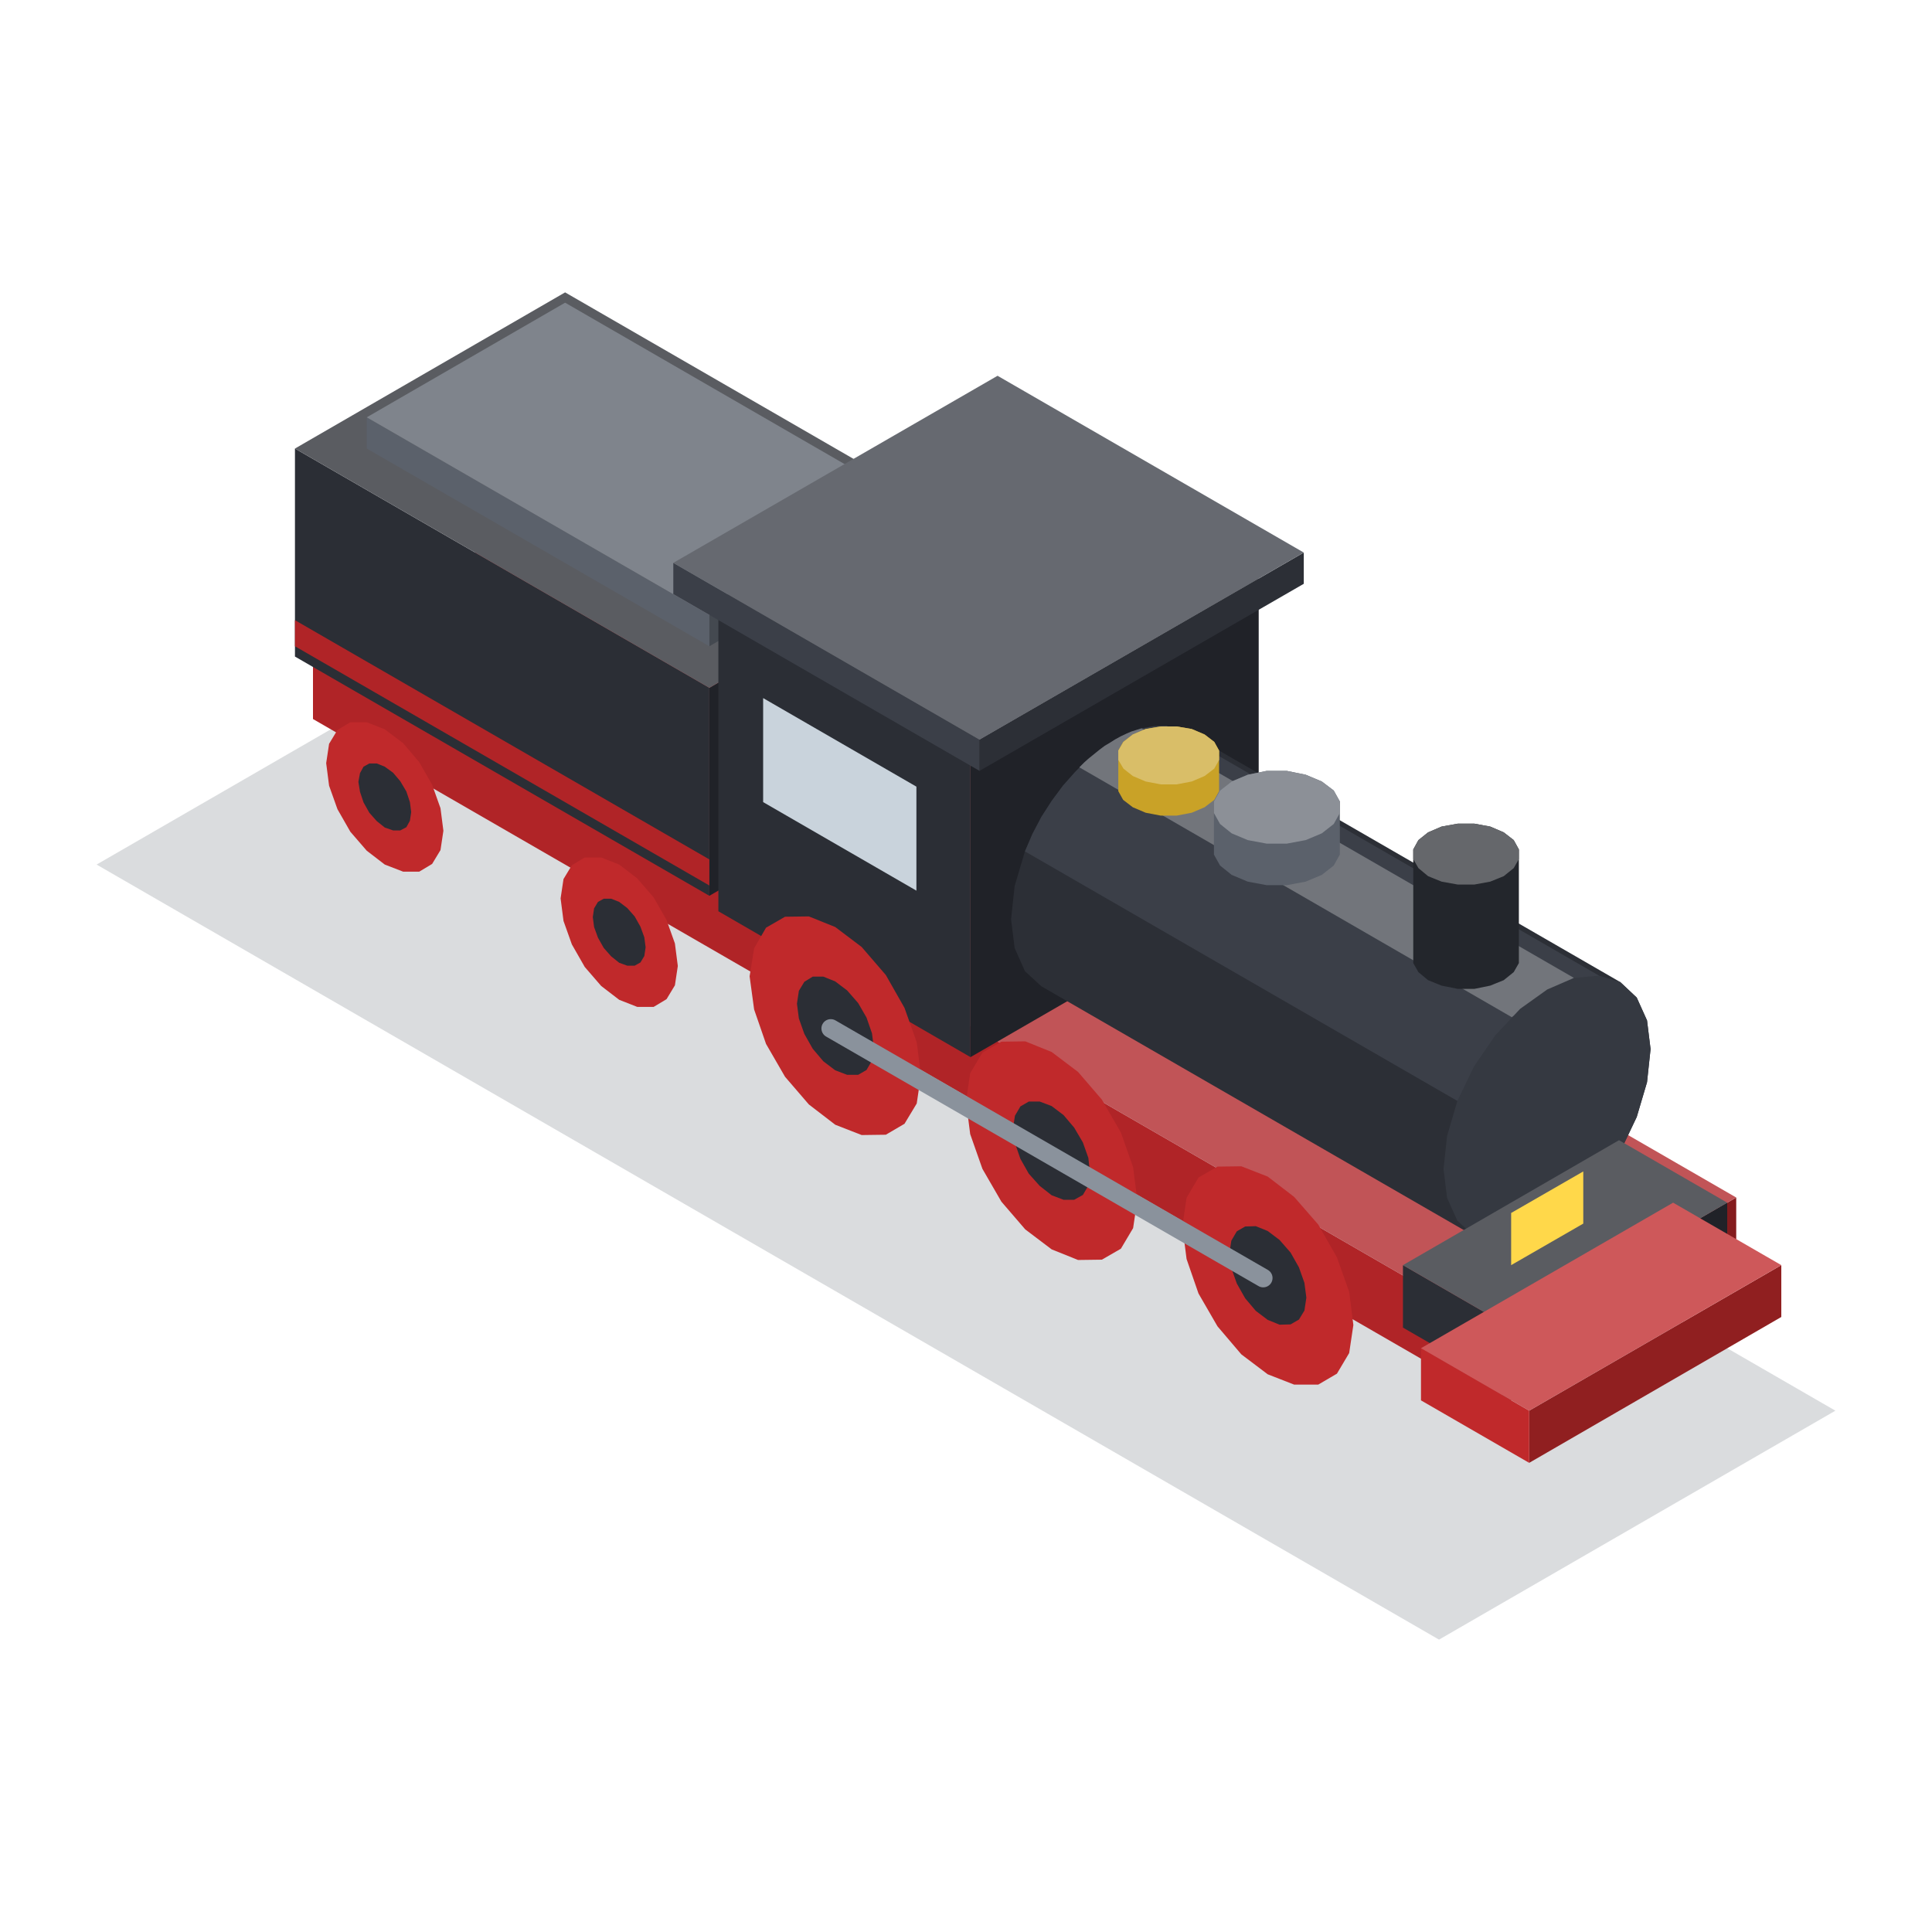
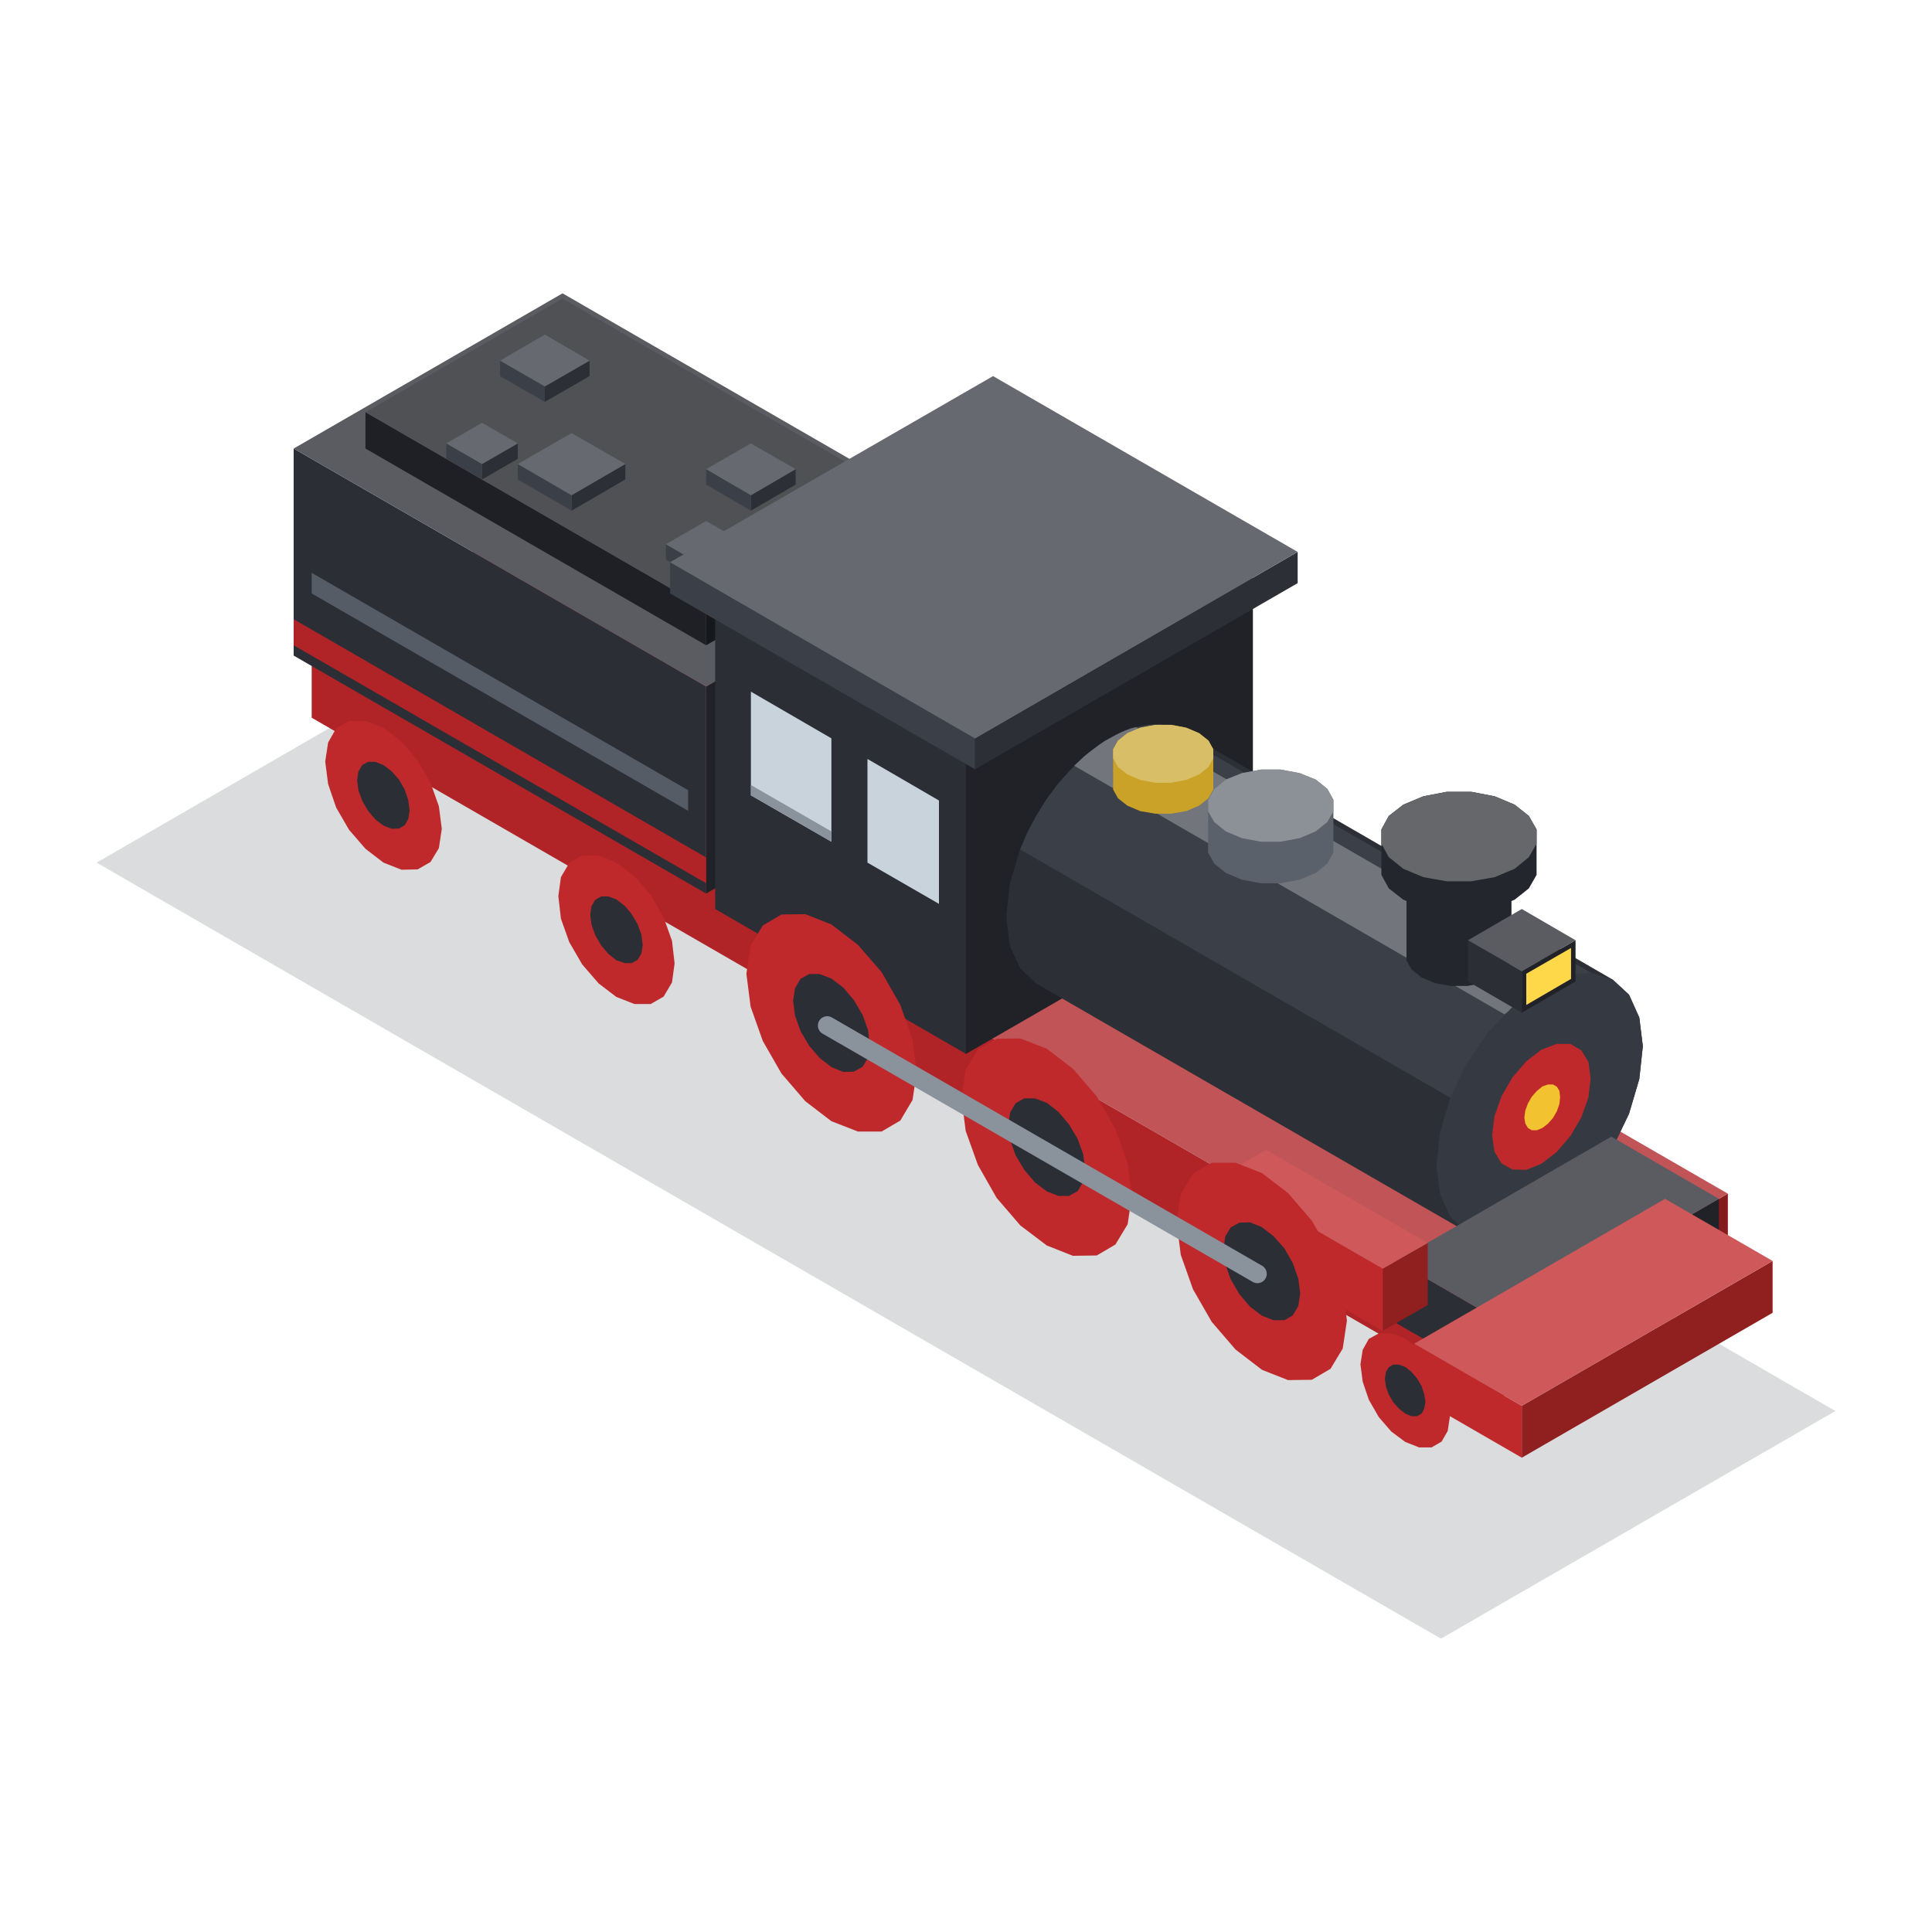
<svg xmlns="http://www.w3.org/2000/svg" viewBox="0 0 60 60" width="600" height="600">
-   <path d="M15.31 19.74 L57 43.81 L44.69 50.92 L3 26.85 Z" fill="#16202C" fill-opacity="0.16" />
-   <path d="M53.92 39.45 L46.65 43.65 L46.65 41.39 L53.92 37.19 Z" fill="#841B1D" />
-   <path d="M9.72 22.33 L46.65 43.65 L46.65 41.39 L9.72 20.07 Z" fill="#B02427" />
-   <path d="M16.99 15.87 L53.92 37.19 L46.65 41.39 L9.72 20.07 Z" fill="#C15457" />
-   <path d="M30.42 22.97 L22.03 27.82 L22.03 21.36 L30.42 16.51 Z" fill="#202228" />
-   <path d="M9.16 20.39 L22.03 27.82 L22.03 21.36 L9.16 13.93 Z" fill="#2B2E35" />
-   <path d="M17.55 9.08 L30.42 16.51 L22.03 21.36 L9.16 13.93 Z" fill="#5A5C61" />
-   <path d="M28.18 16.51 L22.03 20.07 L22.03 19.1 L28.18 15.54 Z" fill="#444950" />
-   <path d="M11.39 13.93 L22.03 20.07 L22.03 19.1 L11.39 12.96 Z" fill="#5B616B" />
-   <path d="M17.55 9.4 L28.18 15.54 L22.03 19.1 L11.39 12.96 Z" fill="#7F848C" />
-   <path d="M9.16 20.07 L22.03 27.5 L22.03 26.69 L9.16 19.26 Z" fill="#B02427" />
-   <path d="M13.77 25.8 L13.68 25.1 L13.42 24.37 L13.02 23.67 L12.52 23.08 L11.95 22.65 L11.39 22.43 L10.88 22.43 L10.48 22.67 L10.22 23.1 L10.13 23.7 L10.22 24.4 L10.48 25.13 L10.88 25.83 L11.39 26.42 L11.95 26.85 L12.52 27.07 L13.02 27.07 L13.42 26.83 L13.68 26.4 Z" fill="#C0292B" />
-   <path d="M12.77 25.22 L12.73 24.91 L12.62 24.58 L12.43 24.26 L12.21 24 L11.95 23.81 L11.7 23.71 L11.47 23.71 L11.29 23.81 L11.18 24.01 L11.13 24.28 L11.18 24.59 L11.29 24.92 L11.47 25.24 L11.7 25.5 L11.95 25.7 L12.21 25.79 L12.43 25.79 L12.62 25.69 L12.73 25.49 Z" fill="#2B2E35" />
-   <path d="M21.05 30 L20.96 29.3 L20.7 28.57 L20.3 27.87 L19.79 27.28 L19.23 26.85 L18.67 26.63 L18.16 26.63 L17.76 26.87 L17.5 27.3 L17.41 27.9 L17.5 28.6 L17.76 29.33 L18.16 30.03 L18.67 30.62 L19.23 31.05 L19.79 31.27 L20.3 31.27 L20.7 31.03 L20.96 30.6 Z" fill="#C0292B" />
-   <path d="M20.05 29.42 L20.01 29.11 L19.89 28.78 L19.71 28.46 L19.48 28.2 L19.23 28.01 L18.98 27.91 L18.75 27.91 L18.57 28.01 L18.45 28.21 L18.41 28.48 L18.45 28.79 L18.57 29.12 L18.75 29.44 L18.98 29.7 L19.23 29.9 L19.48 29.99 L19.71 29.99 L19.89 29.89 L20.01 29.69 Z" fill="#2B2E35" />
-   <path d="M39.09 27.66 L30.14 32.83 L30.14 23.13 L39.09 17.97 Z" fill="#202228" />
-   <path d="M22.31 28.3 L30.14 32.83 L30.14 23.13 L22.31 18.61 Z" fill="#2B2E35" />
-   <path d="M31.26 13.44 L39.09 17.97 L30.14 23.13 L22.31 18.61 Z" fill="#5A5C61" />
-   <path d="M40.49 18.13 L30.42 23.94 L30.42 22.97 L40.49 17.16 Z" fill="#2C2F36" />
-   <path d="M20.91 18.45 L30.42 23.94 L30.42 22.97 L20.91 17.48 Z" fill="#3B3F48" />
-   <path d="M30.98 11.67 L40.49 17.16 L30.42 22.97 L20.91 17.48 Z" fill="#666970" />
-   <path d="M23.7 24.91 L28.46 27.66 L28.46 24.43 L23.7 21.68 Z" fill="#C9D3DC" />
-   <path d="M31.4 28.55 L31.51 27.52 L31.83 26.44 L32.34 25.37 L33.01 24.4 L33.78 23.58 L34.62 22.97 L35.45 22.62 L36.23 22.54 L36.89 22.75 L50.32 30.5 L50.83 30.98 L51.15 31.69 L51.26 32.58 L51.15 33.61 L50.83 34.69 L50.32 35.76 L49.66 36.73 L48.88 37.55 L48.05 38.16 L47.21 38.51 L46.44 38.59 L45.77 38.38 L32.34 30.63 L31.83 30.16 L31.51 29.44 Z" fill="#2C2F36" />
-   <path d="M31.83 26.44 L32.06 25.9 L32.34 25.37 L32.66 24.87 L33.01 24.4 L33.39 23.97 L33.78 23.58 L34.2 23.25 L34.62 22.97 L35.04 22.76 L35.45 22.62 L35.85 22.55 L36.23 22.54 L49.66 30.3 L45.26 34.19 Z" fill="#3B3F48" />
-   <path d="M33.52 23.83 L33.67 23.68 L33.83 23.54 L33.99 23.41 L34.15 23.28 L34.31 23.16 L34.48 23.06 L34.64 22.96 L34.8 22.87 L34.97 22.79 L35.13 22.72 L35.29 22.67 L35.45 22.62 L48.88 30.37 L46.95 31.59 Z" fill="#72757B" />
-   <path d="M44.83 36.3 L44.94 35.28 L45.26 34.19 L45.77 33.13 L46.44 32.15 L47.21 31.33 L48.05 30.73 L48.88 30.37 L49.66 30.3 L50.32 30.5 L50.83 30.98 L51.15 31.69 L51.26 32.58 L51.15 33.61 L50.83 34.69 L50.32 35.76 L49.66 36.73 L48.88 37.55 L48.05 38.16 L47.21 38.51 L46.44 38.59 L45.77 38.38 L45.26 37.91 L44.94 37.2 Z" fill="#353941" />
-   <path d="M53.64 39.29 L46.93 43.17 L46.93 41.23 L53.64 37.35 Z" fill="#202228" />
-   <path d="M43.57 41.23 L46.93 43.17 L46.93 41.23 L43.57 39.29 Z" fill="#2B2E35" />
-   <path d="M50.28 35.41 L53.64 37.35 L46.93 41.23 L43.57 39.29 Z" fill="#5A5C61" />
-   <path d="M43.89 26.38 L44.05 26.09 L44.35 25.85 L44.77 25.67 L45.27 25.58 L45.79 25.58 L46.28 25.67 L46.7 25.85 L47.01 26.09 L47.17 26.38 L47.17 29.91 L47.01 30.19 L46.7 30.44 L46.28 30.61 L45.79 30.71 L45.27 30.71 L44.77 30.61 L44.35 30.44 L44.05 30.19 L43.89 29.91 Z" fill="#23262C" />
-   <path d="M46.7 27.21 L46.28 27.38 L45.79 27.47 L45.27 27.47 L44.77 27.38 L44.35 27.21 L44.05 26.96 L43.89 26.68 L43.89 26.38 L44.05 26.09 L44.35 25.85 L44.77 25.67 L45.27 25.58 L45.79 25.58 L46.28 25.67 L46.7 25.85 L47.01 26.09 L47.17 26.38 L47.17 26.68 L47.01 26.96 Z" fill="#65676B" />
-   <path d="M37.7 24.89 L37.89 24.55 L38.25 24.27 L38.75 24.06 L39.34 23.94 L39.96 23.94 L40.55 24.06 L41.05 24.27 L41.42 24.55 L41.61 24.89 L41.61 26.54 L41.42 26.88 L41.05 27.17 L40.55 27.38 L39.96 27.49 L39.34 27.49 L38.75 27.38 L38.25 27.17 L37.89 26.88 L37.7 26.54 Z" fill="#5B616B" />
-   <path d="M41.05 25.88 L40.55 26.09 L39.96 26.2 L39.34 26.2 L38.75 26.09 L38.25 25.88 L37.89 25.59 L37.7 25.25 L37.7 24.89 L37.89 24.55 L38.25 24.27 L38.75 24.06 L39.34 23.94 L39.96 23.94 L40.55 24.06 L41.05 24.27 L41.42 24.55 L41.61 24.89 L41.61 25.25 L41.42 25.59 Z" fill="#8C9097" />
-   <path d="M34.73 23.31 L34.88 23.04 L35.18 22.81 L35.58 22.64 L36.05 22.56 L36.54 22.56 L37.01 22.64 L37.41 22.81 L37.71 23.04 L37.86 23.31 L37.86 24.57 L37.71 24.84 L37.41 25.07 L37.01 25.24 L36.54 25.33 L36.05 25.33 L35.58 25.24 L35.18 25.07 L34.88 24.84 L34.73 24.57 Z" fill="#C9A227" />
-   <path d="M37.41 24.1 L37.01 24.27 L36.54 24.36 L36.05 24.36 L35.58 24.27 L35.18 24.1 L34.89 23.87 L34.73 23.6 L34.73 23.31 L34.89 23.04 L35.18 22.81 L35.58 22.64 L36.05 22.56 L36.54 22.56 L37.01 22.64 L37.41 22.81 L37.71 23.04 L37.86 23.31 L37.86 23.6 L37.71 23.87 Z" fill="#D9BE68" />
-   <path d="M55.32 40.9 L47.49 45.43 L47.49 43.81 L55.32 39.29 Z" fill="#901F20" />
-   <path d="M44.13 43.49 L47.49 45.43 L47.49 43.81 L44.13 41.87 Z" fill="#C0292B" />
-   <path d="M51.96 37.35 L55.32 39.29 L47.49 43.81 L44.13 41.87 Z" fill="#CE585A" />
-   <path d="M28.6 33.39 L28.47 32.37 L28.09 31.3 L27.51 30.28 L26.76 29.41 L25.94 28.79 L25.12 28.46 L24.38 28.47 L23.79 28.81 L23.42 29.45 L23.28 30.32 L23.42 31.35 L23.79 32.42 L24.38 33.44 L25.12 34.3 L25.94 34.93 L26.76 35.25 L27.51 35.24 L28.09 34.9 L28.47 34.27 Z" fill="#C0292B" />
-   <path d="M27.14 32.55 L27.08 32.09 L26.91 31.6 L26.65 31.15 L26.31 30.76 L25.94 30.48 L25.57 30.33 L25.24 30.33 L24.98 30.49 L24.81 30.77 L24.75 31.17 L24.81 31.63 L24.98 32.11 L25.24 32.57 L25.57 32.96 L25.94 33.24 L26.31 33.38 L26.65 33.38 L26.91 33.23 L27.08 32.94 Z" fill="#2B2E35" />
-   <path d="M35.32 37.27 L35.19 36.25 L34.81 35.17 L34.22 34.15 L33.48 33.29 L32.66 32.67 L31.84 32.34 L31.1 32.35 L30.51 32.69 L30.13 33.33 L30 34.2 L30.13 35.22 L30.51 36.3 L31.1 37.32 L31.84 38.18 L32.66 38.8 L33.48 39.13 L34.22 39.12 L34.81 38.78 L35.19 38.14 Z" fill="#C0292B" />
-   <path d="M33.85 36.43 L33.8 35.96 L33.63 35.48 L33.36 35.02 L33.03 34.63 L32.66 34.35 L32.29 34.21 L31.95 34.21 L31.69 34.36 L31.52 34.65 L31.46 35.04 L31.52 35.5 L31.69 35.99 L31.95 36.45 L32.29 36.83 L32.66 37.12 L33.03 37.26 L33.36 37.26 L33.63 37.11 L33.8 36.82 Z" fill="#2B2E35" />
-   <path d="M42.03 41.15 L41.9 40.12 L41.52 39.05 L40.94 38.03 L40.19 37.17 L39.37 36.54 L38.55 36.22 L37.81 36.23 L37.22 36.57 L36.85 37.2 L36.72 38.08 L36.85 39.1 L37.22 40.17 L37.81 41.19 L38.55 42.06 L39.37 42.68 L40.19 43 L40.94 43 L41.52 42.66 L41.9 42.02 Z" fill="#C0292B" />
-   <path d="M40.57 40.3 L40.51 39.84 L40.34 39.36 L40.08 38.9 L39.74 38.51 L39.37 38.23 L39 38.08 L38.67 38.09 L38.41 38.24 L38.24 38.53 L38.18 38.92 L38.24 39.38 L38.41 39.86 L38.67 40.32 L39 40.71 L39.37 40.99 L39.74 41.14 L40.08 41.13 L40.34 40.98 L40.51 40.7 Z" fill="#2B2E35" />
-   <path d="M25.8 31.94 L39.23 39.69" fill="none" stroke="#8A929C" stroke-width="0.58" stroke-linejoin="round" stroke-linecap="round" />
-   <path d="M49.17 38 L46.93 39.29 L46.93 37.67 L49.17 36.38 Z" fill="#FFD84A" />
+   <path d="M15.25 19.71 L57 43.82 L44.75 50.89 L3 26.79 Z" fill="#16202C" fill-opacity="0.16" />
+   <path d="M53.66 39.32 L46.42 43.5 L46.42 41.25 L53.66 37.07 Z" fill="#841B1D" />
+   <path d="M9.68 22.29 L46.42 43.5 L46.42 41.25 L9.68 20.04 Z" fill="#B02427" />
+   <path d="M16.92 15.86 L53.66 37.07 L46.42 41.25 L9.68 20.04 Z" fill="#C15457" />
+   <path d="M30.28 22.93 L21.93 27.75 L21.93 21.32 L30.28 16.5 Z" fill="#202228" />
+   <path d="M9.12 20.36 L21.93 27.75 L21.93 21.32 L9.12 13.93 Z" fill="#2B2E35" />
+   <path d="M17.47 9.11 L30.28 16.5 L21.93 21.32 L9.12 13.93 Z" fill="#5A5C61" />
+   <path d="M28.05 16.5 L21.93 20.04 L21.93 18.91 L28.05 15.38 Z" fill="#16181C" />
+   <path d="M11.35 13.93 L21.93 20.04 L21.93 18.91 L11.35 12.8 Z" fill="#1E2025" />
+   <path d="M17.47 9.27 L28.05 15.38 L21.93 18.91 L11.35 12.8 Z" fill="#505155" />
+   <path d="M18.31 11.68 L16.92 12.48 L16.92 12 L18.31 11.2 Z" fill="#2C2F36" />
+   <path d="M15.53 11.68 L16.92 12.48 L16.92 12 L15.53 11.2 Z" fill="#3B3F48" />
+   <path d="M16.92 10.39 L18.31 11.2 L16.92 12 L15.53 11.2 Z" fill="#666970" />
+   <path d="M19.42 14.89 L17.75 15.86 L17.75 15.38 L19.42 14.41 Z" fill="#2C2F36" />
+   <path d="M16.08 14.89 L17.75 15.86 L17.75 15.38 L16.08 14.41 Z" fill="#3B3F48" />
+   <path d="M17.75 13.45 L19.42 14.41 L17.75 15.38 L16.08 14.41 Z" fill="#666970" />
+   <path d="M24.71 15.05 L23.32 15.86 L23.32 15.38 L24.71 14.57 Z" fill="#2C2F36" />
+   <path d="M21.93 15.05 L23.32 15.86 L23.32 15.38 L21.93 14.57 Z" fill="#3B3F48" />
+   <path d="M23.32 13.77 L24.71 14.57 L23.32 15.38 L21.93 14.57 Z" fill="#666970" />
+   <path d="M23.18 17.38 L21.93 18.11 L21.93 17.63 L23.18 16.9 Z" fill="#2C2F36" />
+   <path d="M20.68 17.38 L21.93 18.11 L21.93 17.63 L20.68 16.9 Z" fill="#3B3F48" />
+   <path d="M21.93 16.18 L23.18 16.9 L21.93 17.63 L20.68 16.9 Z" fill="#666970" />
+   <path d="M16.08 14.25 L14.97 14.89 L14.97 14.41 L16.08 13.77 Z" fill="#2C2F36" />
+   <path d="M13.86 14.25 L14.97 14.89 L14.97 14.41 L13.86 13.77 Z" fill="#3B3F48" />
+   <path d="M14.97 13.13 L16.08 13.77 L14.97 14.41 L13.86 13.77 Z" fill="#666970" />
+   <path d="M9.12 20.04 L21.93 27.43 L21.93 26.63 L9.12 19.23 Z" fill="#B02427" />
+   <path d="M9.68 18.43 L21.37 25.18 L21.37 24.54 L9.68 17.79 Z" fill="#555C66" />
+   <path d="M13.72 25.74 L13.63 25.04 L13.37 24.31 L12.97 23.62 L12.47 23.03 L11.91 22.61 L11.35 22.39 L10.84 22.39 L10.44 22.62 L10.19 23.06 L10.1 23.65 L10.19 24.35 L10.44 25.08 L10.84 25.77 L11.35 26.36 L11.91 26.79 L12.47 27.01 L12.97 27 L13.37 26.77 L13.63 26.34 Z" fill="#C0292B" />
+   <path d="M12.72 25.17 L12.68 24.85 L12.57 24.52 L12.39 24.21 L12.16 23.95 L11.91 23.76 L11.66 23.66 L11.43 23.66 L11.25 23.76 L11.13 23.96 L11.09 24.23 L11.13 24.54 L11.25 24.87 L11.43 25.18 L11.66 25.45 L11.91 25.64 L12.16 25.74 L12.39 25.73 L12.57 25.63 L12.68 25.43 Z" fill="#2B2E35" />
+   <path d="M20.95 29.92 L20.87 29.22 L20.61 28.49 L20.21 27.8 L19.7 27.21 L19.14 26.79 L18.59 26.57 L18.08 26.57 L17.68 26.8 L17.42 27.24 L17.34 27.83 L17.42 28.53 L17.68 29.26 L18.08 29.95 L18.59 30.54 L19.14 30.96 L19.7 31.18 L20.21 31.18 L20.61 30.95 L20.87 30.51 Z" fill="#C0292B" />
+   <path d="M19.96 29.35 L19.92 29.03 L19.8 28.7 L19.62 28.39 L19.4 28.13 L19.14 27.93 L18.89 27.84 L18.67 27.84 L18.49 27.94 L18.37 28.14 L18.33 28.4 L18.37 28.72 L18.49 29.05 L18.67 29.36 L18.89 29.62 L19.14 29.82 L19.4 29.91 L19.62 29.91 L19.8 29.81 L19.92 29.61 Z" fill="#2B2E35" />
+   <path d="M38.91 27.59 L30 32.73 L30 23.09 L38.91 17.95 Z" fill="#202228" />
+   <path d="M22.21 28.23 L30 32.73 L30 23.09 L22.21 18.59 Z" fill="#2B2E35" />
+   <path d="M31.11 13.45 L38.91 17.95 L30 23.09 L22.21 18.59 Z" fill="#5A5C61" />
+   <path d="M40.3 18.11 L30.28 23.89 L30.28 22.93 L40.3 17.14 Z" fill="#2C2F36" />
+   <path d="M20.81 18.43 L30.28 23.89 L30.28 22.93 L20.81 17.46 Z" fill="#3B3F48" />
+   <path d="M30.84 11.68 L40.3 17.14 L30.28 22.93 L20.81 17.46 Z" fill="#666970" />
+   <path d="M23.32 24.7 L25.82 26.14 L25.82 22.93 L23.32 21.48 Z" fill="#C9D3DC" />
+   <path d="M26.94 26.79 L29.16 28.07 L29.16 24.86 L26.94 23.57 Z" fill="#C9D3DC" />
+   <path d="M23.32 24.7 L25.82 26.14 L25.82 25.82 L23.32 24.38 Z" fill="#8A929C" />
+   <path d="M31.25 28.47 L31.36 27.45 L31.68 26.38 L32.19 25.32 L32.85 24.35 L33.63 23.53 L34.45 22.93 L35.28 22.58 L36.05 22.5 L36.72 22.7 L50.08 30.42 L50.59 30.89 L50.91 31.6 L51.02 32.49 L50.91 33.51 L50.59 34.59 L50.08 35.65 L49.41 36.62 L48.64 37.43 L47.81 38.04 L46.99 38.39 L46.21 38.46 L45.55 38.26 L32.19 30.55 L31.68 30.07 L31.36 29.37 Z" fill="#2C2F36" />
+   <path d="M31.68 26.38 L31.91 25.84 L32.19 25.32 L32.5 24.82 L32.85 24.35 L33.23 23.92 L33.63 23.53 L34.04 23.2 L34.45 22.93 L34.87 22.72 L35.28 22.58 L35.68 22.5 L36.05 22.5 L49.41 30.21 L45.04 34.09 Z" fill="#3B3F48" />
+   <path d="M33.36 23.78 L33.51 23.64 L33.67 23.49 L33.83 23.36 L33.99 23.24 L34.15 23.12 L34.31 23.01 L34.48 22.92 L34.64 22.83 L34.8 22.75 L34.96 22.68 L35.12 22.62 L35.28 22.58 L48.64 30.29 L46.72 31.5 Z" fill="#72757B" />
+   <path d="M44.61 36.19 L44.72 35.17 L45.04 34.09 L45.55 33.03 L46.21 32.06 L46.99 31.25 L47.81 30.64 L48.64 30.29 L49.41 30.21 L50.08 30.42 L50.59 30.89 L50.91 31.6 L51.02 32.49 L50.91 33.51 L50.59 34.59 L50.08 35.65 L49.41 36.62 L48.64 37.43 L47.81 38.04 L46.99 38.39 L46.21 38.46 L45.55 38.26 L45.04 37.79 L44.72 37.08 Z" fill="#353941" />
+   <path d="M53.38 39.16 L46.7 43.02 L46.7 41.09 L53.38 37.23 Z" fill="#202228" />
+   <path d="M43.36 41.09 L46.7 43.02 L46.7 41.09 L43.36 39.16 Z" fill="#2B2E35" />
+   <path d="M50.04 35.3 L53.38 37.23 L46.7 41.09 L43.36 39.16 Z" fill="#5A5C61" />
+   <path d="M44.34 40.53 L42.94 41.33 L42.94 39.4 L44.34 38.6 Z" fill="#901F20" />
+   <path d="M37.93 38.44 L42.94 41.33 L42.94 39.4 L37.93 36.51 Z" fill="#C0292B" />
+   <path d="M39.32 35.71 L44.34 38.6 L42.94 39.4 L37.93 36.51 Z" fill="#CE585A" />
+   <path d="M55.05 40.77 L47.26 45.27 L47.26 43.66 L55.05 39.16 Z" fill="#901F20" />
+   <path d="M43.92 43.34 L47.26 45.27 L47.26 43.66 L43.92 41.73 Z" fill="#C0292B" />
+   <path d="M51.71 37.23 L55.05 39.16 L47.26 43.66 L43.92 41.73 Z" fill="#CE585A" />
+   <path d="M43.68 26.32 L43.84 26.03 L44.14 25.79 L44.56 25.61 L45.05 25.52 L45.57 25.52 L46.06 25.61 L46.48 25.79 L46.78 26.03 L46.94 26.32 L46.94 29.83 L46.78 30.11 L46.48 30.35 L46.06 30.53 L45.57 30.62 L45.05 30.62 L44.56 30.53 L44.14 30.35 L43.84 30.11 L43.68 29.83 Z" fill="#23262C" />
+   <path d="M46.48 27.14 L46.06 27.31 L45.57 27.41 L45.05 27.41 L44.56 27.31 L44.14 27.14 L43.84 26.9 L43.68 26.61 L43.68 26.32 L43.84 26.03 L44.14 25.79 L44.56 25.61 L45.05 25.52 L45.57 25.52 L46.06 25.61 L46.48 25.79 L46.78 26.03 L46.94 26.32 L46.94 26.61 L46.78 26.9 Z" fill="#65676B" />
+   <path d="M42.9 25.76 L43.13 25.34 L43.58 24.99 L44.2 24.73 L44.93 24.59 L45.69 24.59 L46.42 24.73 L47.04 24.99 L47.48 25.34 L47.72 25.76 L47.72 27.17 L47.48 27.59 L47.04 27.94 L46.42 28.2 L45.69 28.34 L44.93 28.34 L44.2 28.2 L43.58 27.94 L43.13 27.59 L42.9 27.17 Z" fill="#23262C" />
+   <path d="M47.04 26.98 L46.42 27.24 L45.69 27.37 L44.93 27.37 L44.2 27.24 L43.58 26.98 L43.13 26.62 L42.9 26.2 L42.9 25.76 L43.13 25.34 L43.58 24.99 L44.2 24.73 L44.93 24.59 L45.69 24.59 L46.42 24.73 L47.04 24.99 L47.48 25.34 L47.72 25.76 L47.72 26.2 L47.48 26.62 Z" fill="#65676B" />
+   <path d="M37.52 24.84 L37.71 24.5 L38.07 24.21 L38.57 24.01 L39.16 23.9 L39.77 23.9 L40.36 24.01 L40.86 24.21 L41.22 24.5 L41.41 24.84 L41.41 26.48 L41.22 26.82 L40.86 27.11 L40.36 27.32 L39.77 27.43 L39.16 27.43 L38.57 27.32 L38.07 27.11 L37.71 26.82 L37.52 26.48 Z" fill="#5B616B" />
+   <path d="M40.86 25.82 L40.36 26.03 L39.77 26.14 L39.16 26.14 L38.57 26.03 L38.07 25.82 L37.71 25.53 L37.52 25.2 L37.52 24.84 L37.71 24.5 L38.07 24.21 L38.57 24.01 L39.16 23.9 L39.77 23.9 L40.36 24.01 L40.86 24.21 L41.22 24.5 L41.41 24.84 L41.41 25.2 L41.22 25.53 Z" fill="#8C9097" />
+   <path d="M34.57 23.27 L34.72 23 L35.01 22.77 L35.41 22.6 L35.88 22.51 L36.37 22.51 L36.84 22.6 L37.24 22.77 L37.53 23 L37.68 23.27 L37.68 24.52 L37.53 24.79 L37.24 25.02 L36.84 25.19 L36.37 25.27 L35.88 25.27 L35.41 25.19 L35.01 25.02 L34.72 24.79 L34.57 24.52 Z" fill="#C9A227" />
+   <path d="M37.24 24.05 L36.84 24.22 L36.37 24.31 L35.88 24.31 L35.41 24.22 L35.01 24.05 L34.72 23.82 L34.57 23.55 L34.57 23.27 L34.72 23 L35.01 22.77 L35.41 22.6 L35.88 22.51 L36.37 22.51 L36.84 22.6 L37.24 22.77 L37.53 23 L37.68 23.27 L37.68 23.55 L37.53 23.82 Z" fill="#D9BE68" />
+   <path d="M48.93 30.48 L47.26 31.45 L47.26 30.16 L48.93 29.2 Z" fill="#202228" />
+   <path d="M45.59 30.48 L47.26 31.45 L47.26 30.16 L45.59 29.2 Z" fill="#2B2E35" />
+   <path d="M47.26 28.23 L48.93 29.2 L47.26 30.16 L45.59 29.2 Z" fill="#5A5C61" />
+   <path d="M48.79 30.4 L47.4 31.21 L47.4 30.24 L48.79 29.44 Z" fill="#FFD84A" />
+   <path d="M46.34 35.26 L46.41 34.67 L46.63 34.05 L46.97 33.46 L47.4 32.96 L47.87 32.6 L48.34 32.42 L48.77 32.42 L49.11 32.62 L49.33 32.98 L49.4 33.49 L49.33 34.08 L49.11 34.7 L48.77 35.28 L48.34 35.78 L47.87 36.14 L47.4 36.33 L46.97 36.32 L46.63 36.13 L46.41 35.76 Z" fill="#C0292B" />
+   <path d="M47.34 34.71 L47.37 34.49 L47.45 34.27 L47.57 34.06 L47.73 33.88 L47.9 33.74 L48.07 33.68 L48.23 33.68 L48.35 33.75 L48.43 33.88 L48.45 34.07 L48.43 34.28 L48.35 34.51 L48.23 34.72 L48.07 34.9 L47.9 35.03 L47.73 35.1 L47.57 35.1 L47.45 35.03 L47.37 34.89 Z" fill="#F2C230" />
+   <path d="M28.47 33.29 L28.34 32.28 L27.96 31.21 L27.38 30.19 L26.64 29.34 L25.82 28.71 L25.01 28.39 L24.27 28.4 L23.69 28.74 L23.31 29.37 L23.18 30.24 L23.31 31.26 L23.69 32.33 L24.27 33.34 L25.01 34.2 L25.82 34.82 L26.64 35.14 L27.38 35.14 L27.96 34.8 L28.34 34.16 Z" fill="#C0292B" />
+   <path d="M27.01 32.45 L26.96 32 L26.79 31.52 L26.52 31.06 L26.19 30.67 L25.82 30.39 L25.46 30.25 L25.13 30.25 L24.86 30.4 L24.69 30.69 L24.63 31.08 L24.69 31.54 L24.86 32.02 L25.13 32.48 L25.46 32.86 L25.82 33.14 L26.19 33.29 L26.52 33.28 L26.79 33.13 L26.96 32.85 Z" fill="#2B2E35" />
+   <path d="M35.15 37.15 L35.02 36.13 L34.64 35.07 L34.06 34.05 L33.32 33.19 L32.51 32.57 L31.69 32.25 L30.95 32.26 L30.37 32.59 L29.99 33.23 L29.86 34.1 L29.99 35.12 L30.37 36.18 L30.95 37.2 L31.69 38.06 L32.51 38.68 L33.32 39 L34.06 38.99 L34.64 38.65 L35.02 38.02 Z" fill="#C0292B" />
+   <path d="M33.7 36.31 L33.64 35.85 L33.47 35.37 L33.2 34.92 L32.87 34.53 L32.51 34.25 L32.14 34.11 L31.81 34.11 L31.54 34.26 L31.37 34.55 L31.32 34.94 L31.37 35.4 L31.54 35.88 L31.81 36.33 L32.14 36.72 L32.51 37 L32.87 37.14 L33.2 37.14 L33.47 36.99 L33.64 36.7 Z" fill="#2B2E35" />
+   <path d="M41.83 41.01 L41.7 39.99 L41.32 38.92 L40.74 37.91 L40 37.05 L39.19 36.43 L38.37 36.11 L37.63 36.11 L37.05 36.45 L36.67 37.09 L36.54 37.95 L36.67 38.97 L37.05 40.04 L37.63 41.05 L38.37 41.91 L39.19 42.54 L40 42.86 L40.74 42.85 L41.32 42.51 L41.7 41.88 Z" fill="#C0292B" />
+   <path d="M40.38 40.17 L40.32 39.71 L40.15 39.23 L39.89 38.77 L39.55 38.39 L39.19 38.11 L38.82 37.96 L38.49 37.97 L38.22 38.12 L38.05 38.4 L38 38.79 L38.05 39.25 L38.22 39.73 L38.49 40.19 L38.82 40.58 L39.19 40.86 L39.55 41 L39.89 41 L40.15 40.85 L40.32 40.56 Z" fill="#2B2E35" />
+   <path d="M45.03 43.98 L44.96 43.45 L44.77 42.88 L44.46 42.35 L44.07 41.9 L43.64 41.57 L43.21 41.4 L42.82 41.41 L42.51 41.58 L42.32 41.92 L42.25 42.37 L42.32 42.91 L42.51 43.47 L42.82 44.01 L43.21 44.46 L43.64 44.78 L44.07 44.95 L44.46 44.95 L44.77 44.77 L44.96 44.44 Z" fill="#C0292B" />
+   <path d="M44.27 43.54 L44.23 43.3 L44.15 43.05 L44.01 42.81 L43.83 42.6 L43.64 42.45 L43.45 42.38 L43.27 42.38 L43.13 42.46 L43.04 42.61 L43.01 42.82 L43.04 43.06 L43.13 43.31 L43.27 43.55 L43.45 43.75 L43.64 43.9 L43.83 43.98 L44.01 43.98 L44.15 43.9 L44.23 43.75 Z" fill="#2B2E35" />
+   <path d="M25.69 31.85 L39.05 39.56" fill="none" stroke="#8A929C" stroke-width="0.58" stroke-linejoin="round" stroke-linecap="round" />
</svg>
